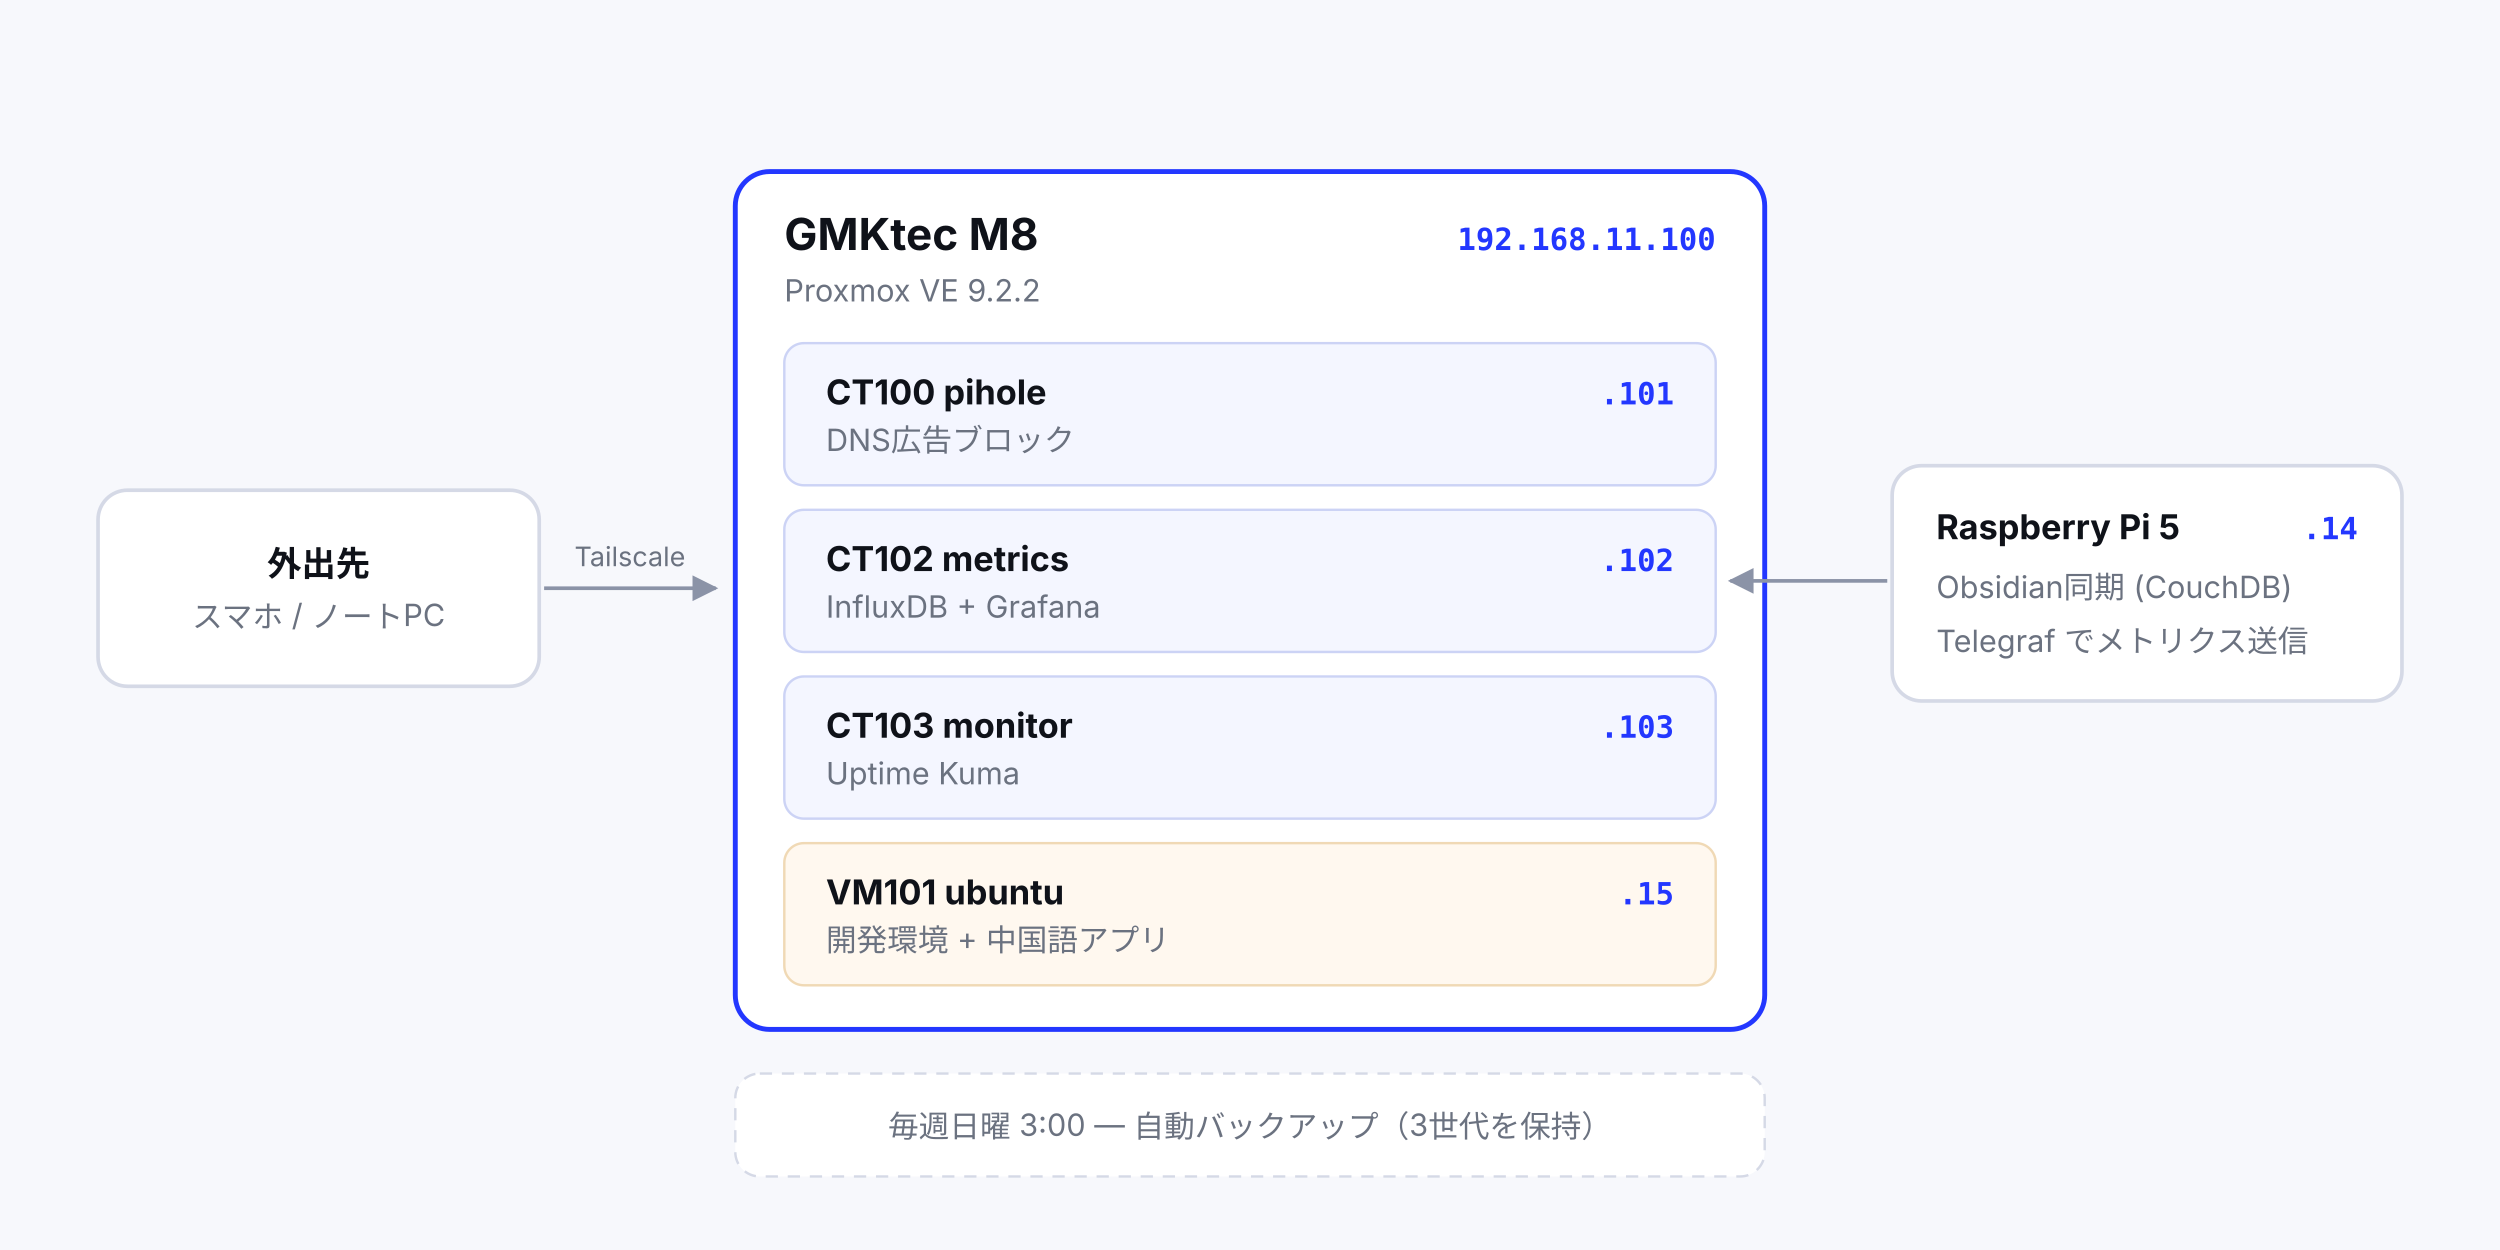
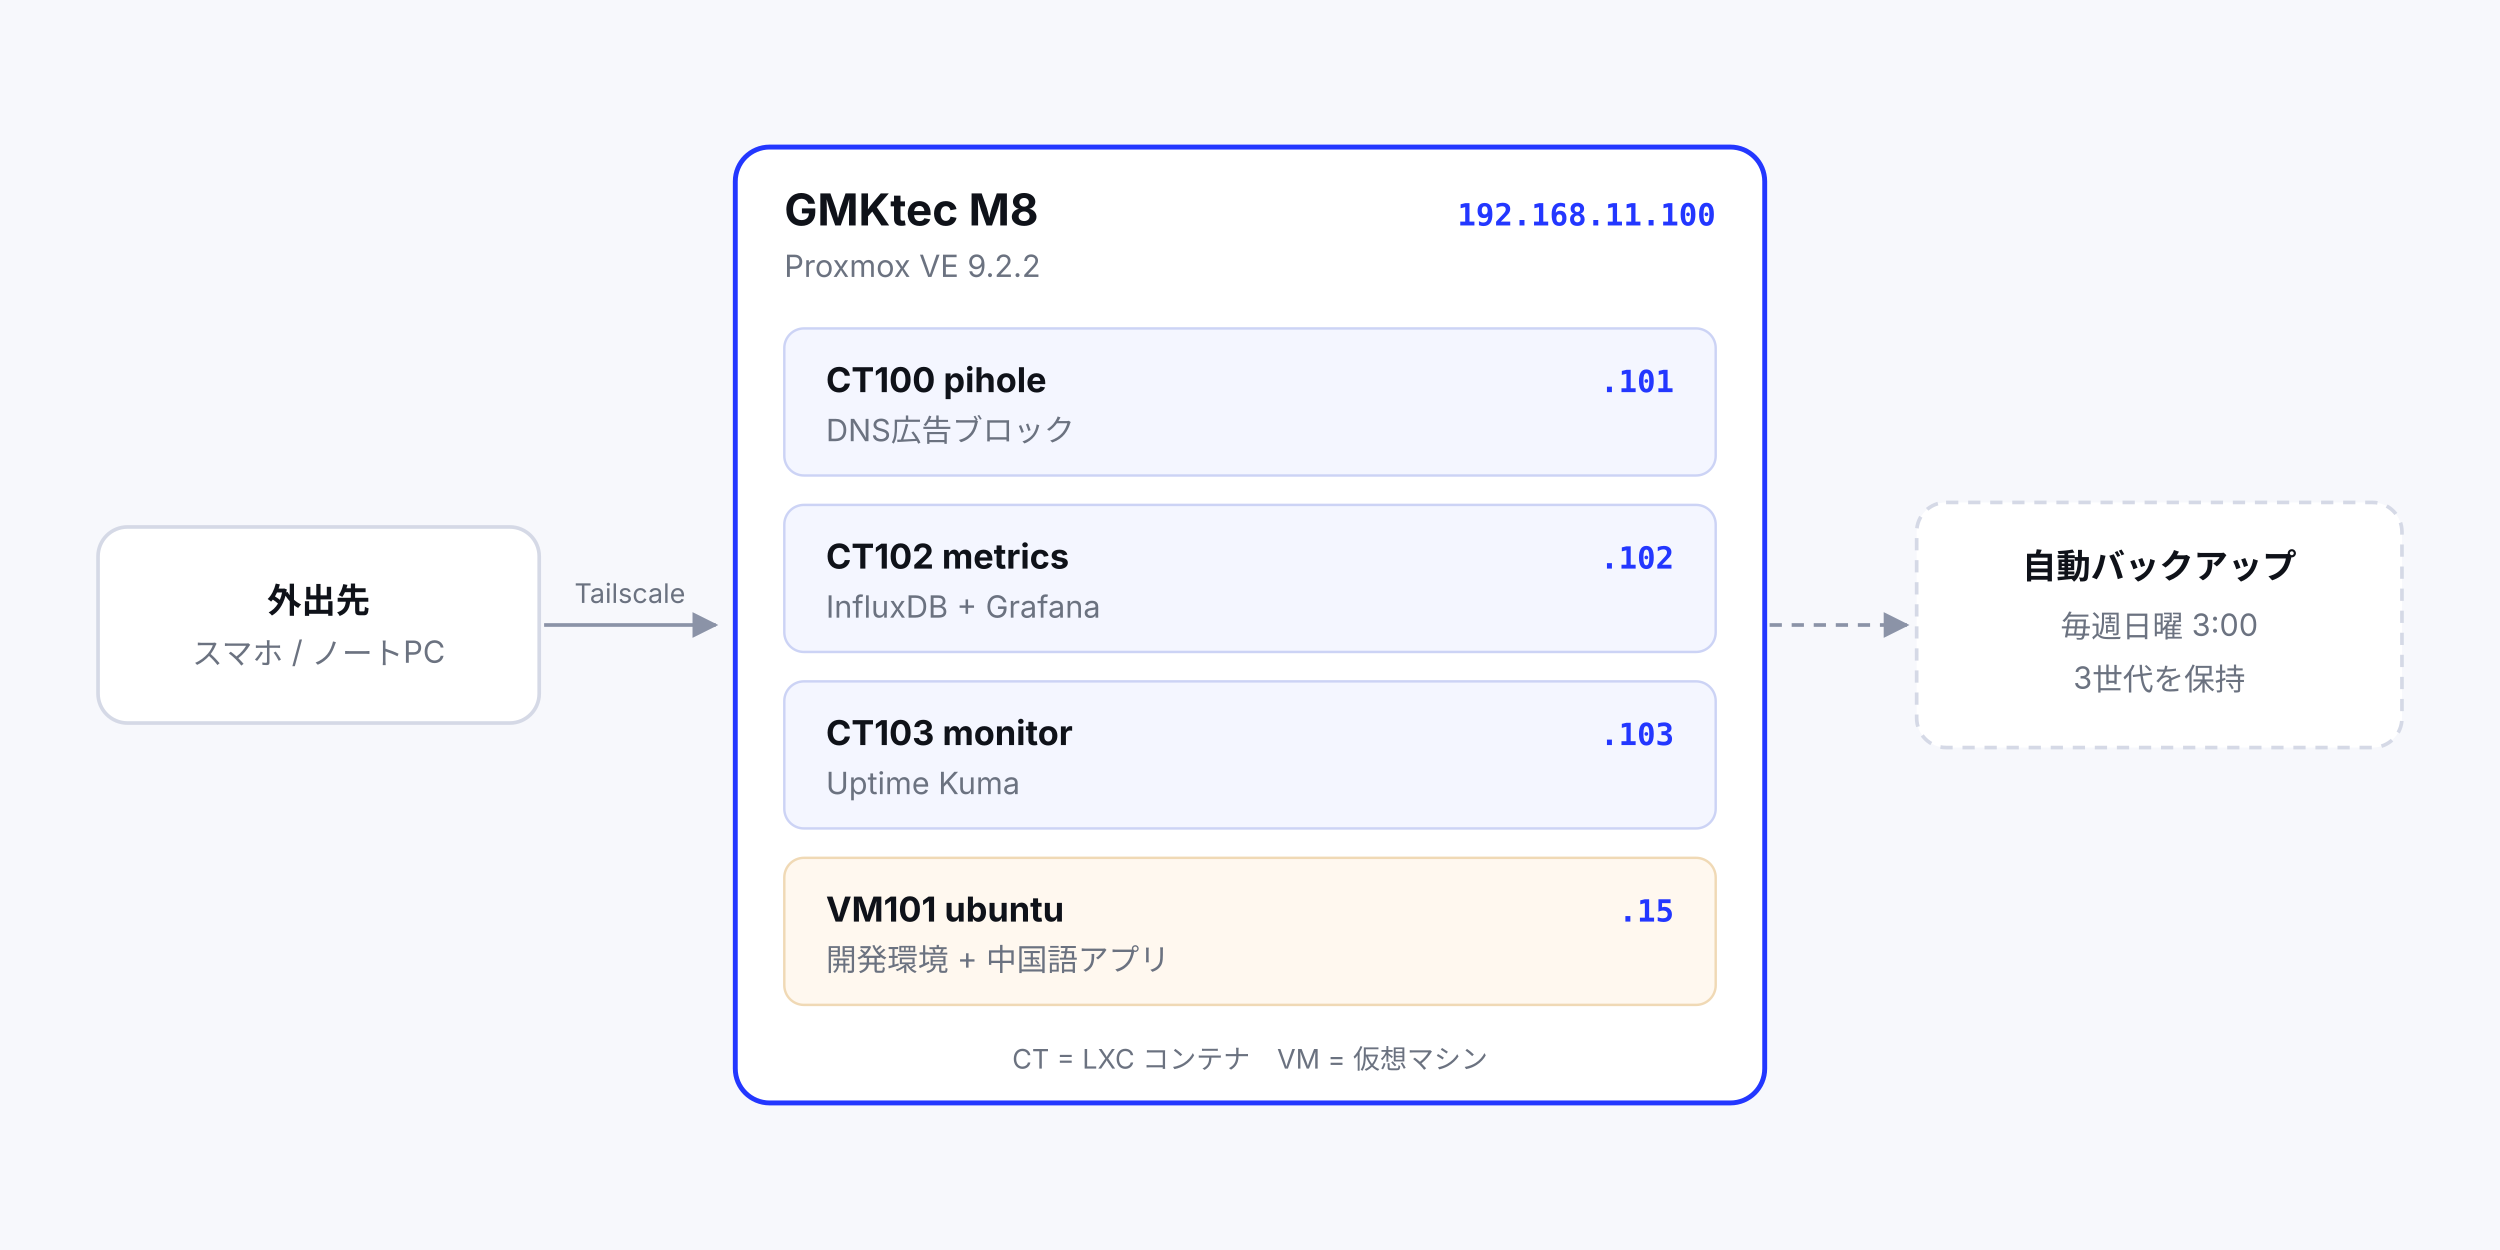
- <svg xmlns="http://www.w3.org/2000/svg" viewBox="0 0 1020 510" width="1020" height="510" role="img" aria-label="自宅サーバーの全体構成図。GMKtec M8 上の Proxmox VE に Pi-hole、監視基盤、開発環境が載り、外出先からは Tailscale で接続する。">
+ <svg xmlns="http://www.w3.org/2000/svg" viewBox="0 0 1020 510" width="1020" height="510" role="img" aria-label="自宅サーバーの構成図。GMKtec M8 上の Proxmox VE に Pi-hole、監視基盤、開発環境が載り、外出先からは Tailscale で接続する。毎週日曜3時に自動バックアップを3世代保持する。">
  <style>
    text { font-family: system-ui, -apple-system, "Segoe UI", "Hiragino Kaku Gothic ProN", "Noto Sans JP", sans-serif; }
    .h1 { font-size: 18px; font-weight: 700; fill: #0f1219; }
    .h2 { font-size: 14px; font-weight: 700; fill: #0f1219; }
    .m  { font-size: 12.5px; fill: #6b7280; }
    .s  { font-size: 11px; fill: #6b7280; }
    .ip { font-size: 12.5px; font-weight: 700; fill: #2337ff; font-family: ui-monospace, Consolas, monospace; }
  </style>
  <defs>
    <marker id="a" viewBox="0 0 10 10" refX="9" refY="5" markerWidth="7" markerHeight="7" orient="auto-start-reverse">
      <path d="M0 0 L10 5 L0 10 z" fill="#8b93a7" />
    </marker>
  </defs>
  <rect width="1020" height="510" fill="#f7f8fc" />
-   <rect x="40" y="200" width="180" height="80" rx="12" fill="#ffffff" stroke="#d5d9e6" stroke-width="1.5" />
-   <text class="h2" x="130" y="235" text-anchor="middle">外出先</text>
-   <text class="m" x="130" y="256" text-anchor="middle">スマホ / ノートPC</text>
-   <line x1="222" y1="240" x2="292" y2="240" stroke="#8b93a7" stroke-width="1.5" marker-end="url(#a)" />
-   <text class="s" x="257" y="231" text-anchor="middle">Tailscale</text>
-   <rect x="300" y="70" width="420" height="350" rx="14" fill="#ffffff" stroke="#2337ff" stroke-width="2" />
-   <text class="h1" x="320" y="102">GMKtec M8</text>
-   <text class="m" x="320" y="123">Proxmox VE 9.2.2</text>
-   <text class="ip" x="700" y="102" text-anchor="end">192.168.11.100</text>
-   <rect x="320" y="140" width="380" height="58" rx="8" fill="#f4f6ff" stroke="#ccd3f5" />
-   <text class="h2" x="337" y="165">CT100  pihole</text>
-   <text class="ip" x="683" y="165" text-anchor="end">.101</text>
-   <text class="m" x="337" y="184">DNS広告ブロック</text>
-   <rect x="320" y="208" width="380" height="58" rx="8" fill="#f4f6ff" stroke="#ccd3f5" />
-   <text class="h2" x="337" y="233">CT102  metrics</text>
-   <text class="ip" x="683" y="233" text-anchor="end">.102</text>
+   <rect x="40" y="215" width="180" height="80" rx="12" fill="#ffffff" stroke="#d5d9e6" stroke-width="1.5" />
+   <text class="h2" x="130" y="250" text-anchor="middle">外出先</text>
+   <text class="m" x="130" y="271" text-anchor="middle">スマホ / ノートPC</text>
+   <line x1="222" y1="255" x2="292" y2="255" stroke="#8b93a7" stroke-width="1.5" marker-end="url(#a)" />
+   <text class="s" x="257" y="246" text-anchor="middle">Tailscale</text>
+   <rect x="300" y="60" width="420" height="390" rx="14" fill="#ffffff" stroke="#2337ff" stroke-width="2" />
+   <text class="h1" x="320" y="92">GMKtec M8</text>
+   <text class="m" x="320" y="113">Proxmox VE 9.2.2</text>
+   <text class="ip" x="700" y="92" text-anchor="end">192.168.11.100</text>
+   <rect x="320" y="134" width="380" height="60" rx="8" fill="#f4f6ff" stroke="#ccd3f5" />
+   <text class="h2" x="337" y="160">CT100  pihole</text>
+   <text class="ip" x="683" y="160" text-anchor="end">.101</text>
+   <text class="m" x="337" y="180">DNS広告ブロック</text>
+   <rect x="320" y="206" width="380" height="60" rx="8" fill="#f4f6ff" stroke="#ccd3f5" />
+   <text class="h2" x="337" y="232">CT102  metrics</text>
+   <text class="ip" x="683" y="232" text-anchor="end">.102</text>
  <text class="m" x="337" y="252">InfluxDB + Grafana</text>
-   <rect x="320" y="276" width="380" height="58" rx="8" fill="#f4f6ff" stroke="#ccd3f5" />
-   <text class="h2" x="337" y="301">CT103  monitor</text>
-   <text class="ip" x="683" y="301" text-anchor="end">.103</text>
-   <text class="m" x="337" y="320">Uptime Kuma</text>
-   <rect x="320" y="344" width="380" height="58" rx="8" fill="#fff8ef" stroke="#f0d9b5" />
-   <text class="h2" x="337" y="369">VM101  ubuntu</text>
-   <text class="ip" x="683" y="369" text-anchor="end">.15</text>
-   <text class="m" x="337" y="388">開発環境 + 中国語アプリ</text>
-   <rect x="772" y="190" width="208" height="96" rx="12" fill="#ffffff" stroke="#d5d9e6" stroke-width="1.5" />
-   <text class="h2" x="790" y="220">Raspberry Pi 5</text>
-   <text class="ip" x="962" y="220" text-anchor="end">.14</text>
-   <text class="m" x="790" y="244">Obsidian同期 (CouchDB)</text>
-   <text class="m" x="790" y="266">Telegraf でメトリクス送信</text>
-   <line x1="770" y1="237" x2="706" y2="237" stroke="#8b93a7" stroke-width="1.5" marker-end="url(#a)" />
-   <rect x="300" y="438" width="420" height="42" rx="10" fill="#ffffff" stroke="#d5d9e6" stroke-dasharray="5 4" />
-   <text class="m" x="510" y="464" text-anchor="middle">毎週日曜 3:00 — 自動バックアップ（3世代を保持）</text>
+   <rect x="320" y="278" width="380" height="60" rx="8" fill="#f4f6ff" stroke="#ccd3f5" />
+   <text class="h2" x="337" y="304">CT103  monitor</text>
+   <text class="ip" x="683" y="304" text-anchor="end">.103</text>
+   <text class="m" x="337" y="324">Uptime Kuma</text>
+   <rect x="320" y="350" width="380" height="60" rx="8" fill="#fff8ef" stroke="#f0d9b5" />
+   <text class="h2" x="337" y="376">VM101  ubuntu</text>
+   <text class="ip" x="683" y="376" text-anchor="end">.15</text>
+   <text class="m" x="337" y="396">開発環境 + 中国語アプリ</text>
+   <text class="s" x="510" y="436" text-anchor="middle">CT = LXC コンテナ　VM = 仮想マシン</text>
+   <line x1="722" y1="255" x2="778" y2="255" stroke="#8b93a7" stroke-width="1.5" stroke-dasharray="5 4" marker-end="url(#a)" />
+   <rect x="782" y="205" width="198" height="100" rx="12" fill="#ffffff" stroke="#d5d9e6" stroke-width="1.5" stroke-dasharray="5 4" />
+   <text class="h2" x="881" y="236" text-anchor="middle">自動バックアップ</text>
+   <text class="m" x="881" y="260" text-anchor="middle">毎週日曜 3:00</text>
+   <text class="m" x="881" y="281" text-anchor="middle">3世代を保持</text>
</svg>
